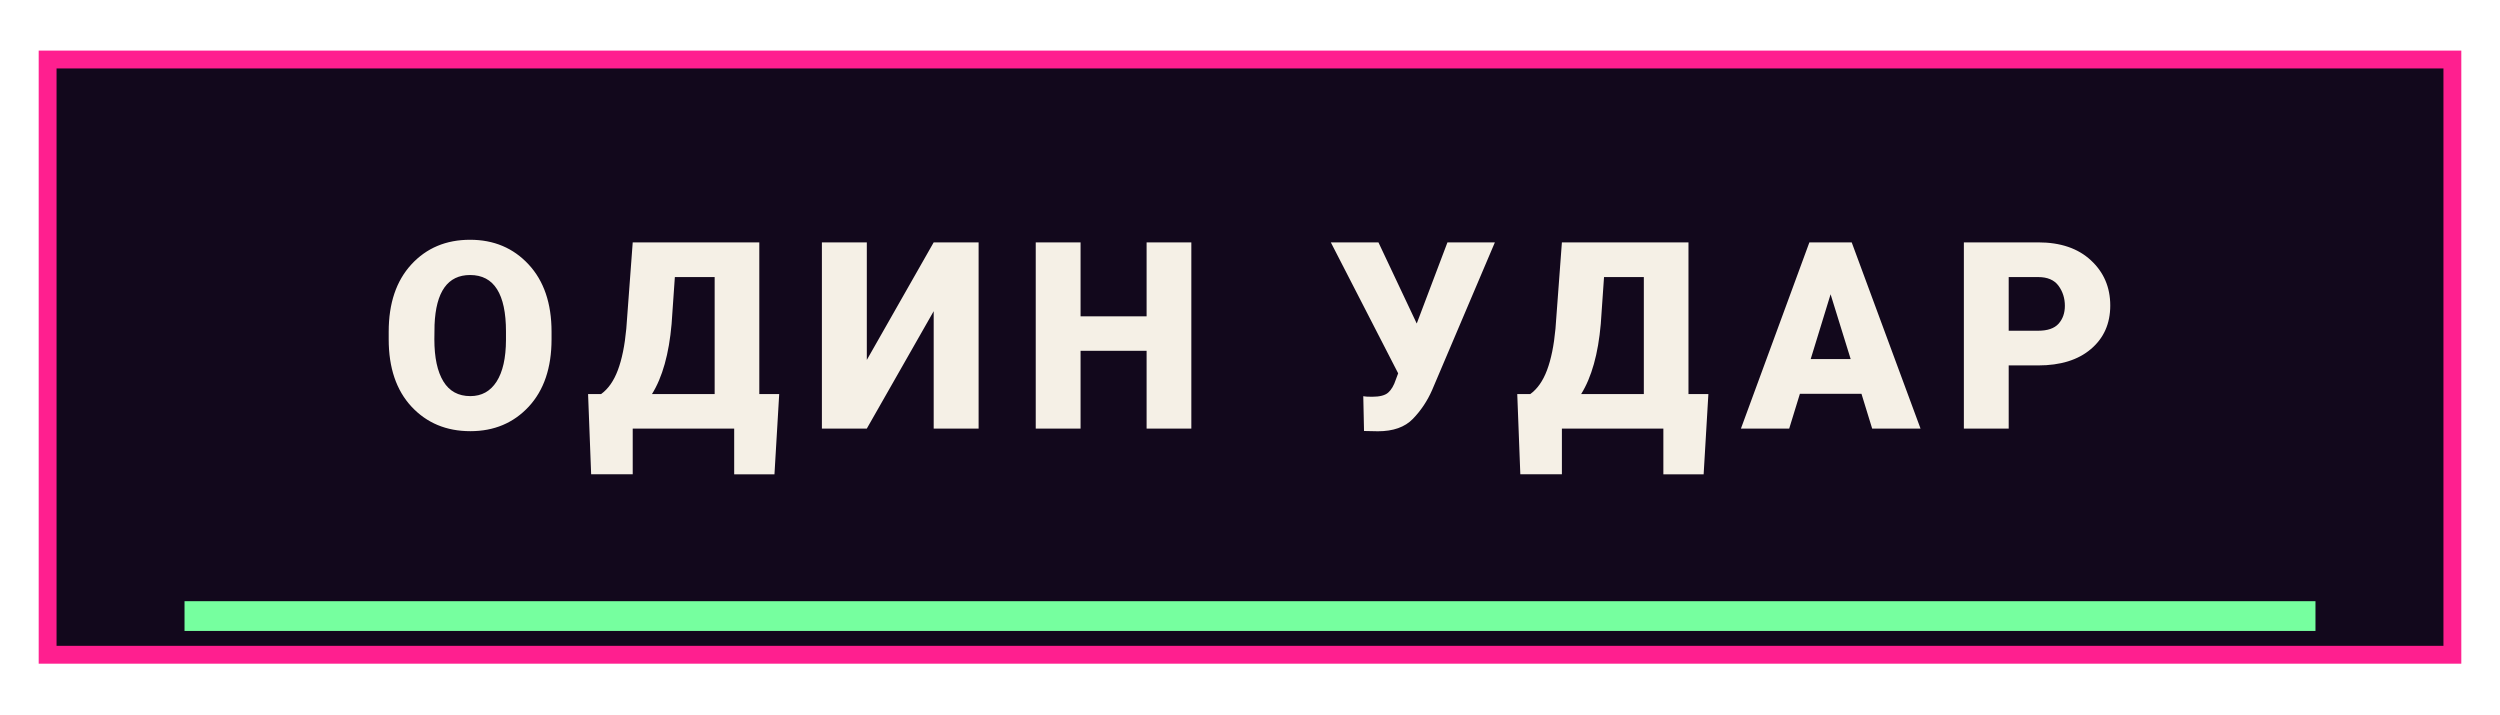
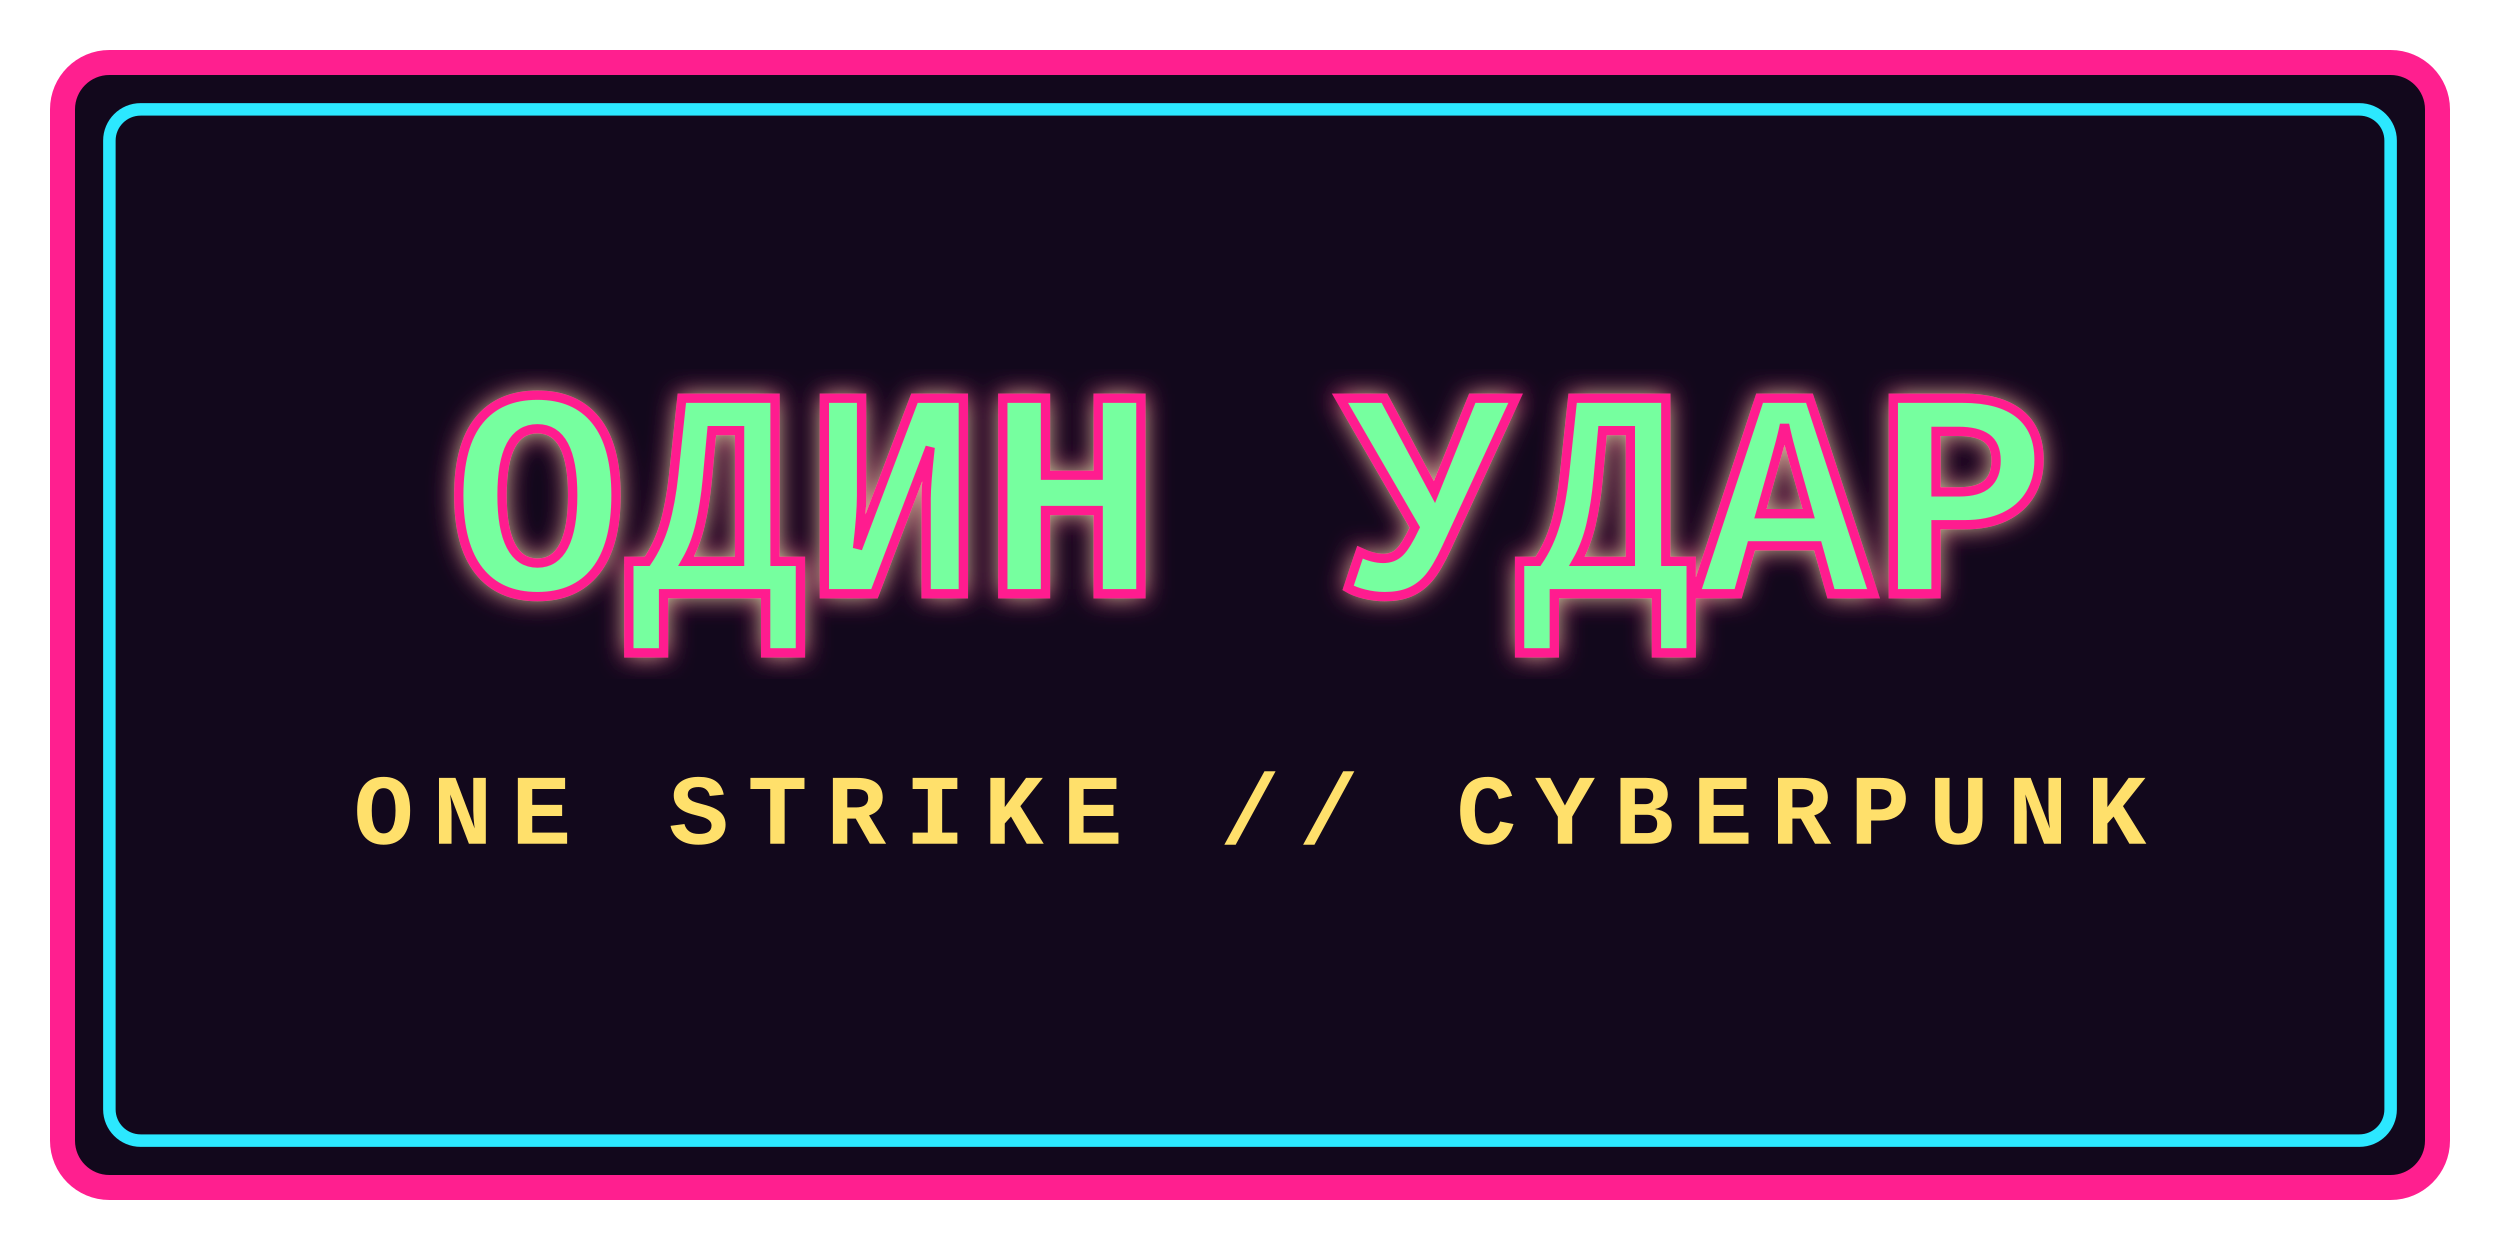
- <svg xmlns="http://www.w3.org/2000/svg" viewBox="0 0 420 120" role="img" aria-label="ОДИН УДАР">
-   <rect x="8" y="10" width="404" height="100" fill="#12081c" stroke="#ff1f8f" stroke-width="3" />
-   <text x="210" y="72" text-anchor="middle" font-family="system-ui, -apple-system, 'Segoe UI', Roboto, sans-serif" font-size="44" font-weight="900" letter-spacing="5" fill="#f5f0e6">ОДИН УДАР</text>
-   <rect x="31" y="101" width="358" height="5" fill="#76ff9f" />
+ <svg xmlns="http://www.w3.org/2000/svg" width="800" height="400" viewBox="0 0 800 400" role="img" aria-label="ОДИН УДАР">
+   <rect x="20" y="20" width="760" height="360" rx="15" fill="#12081c" stroke="#ff1f8f" stroke-width="8" />
+   <rect x="35" y="35" width="730" height="330" rx="10" fill="none" stroke="#2ce8ff" stroke-width="4" />
+   <filter id="glow">
+     <feGaussianBlur stdDeviation="4" result="coloredBlur" />
+     <feMerge>
+       <feMergeNode in="coloredBlur" />
+       <feMergeNode in="SourceGraphic" />
+     </feMerge>
+   </filter>
+   <text x="400" y="190" font-family="'Courier New', monospace, sans-serif" font-weight="900" font-size="95" fill="#76ff9f" text-anchor="middle" filter="url(#glow)" stroke="#ff1f8f" stroke-width="3">ОДИН УДАР</text>
+   <text x="400" y="270" font-family="'Courier New', monospace, sans-serif" font-weight="bold" font-size="32" fill="#ffe06b" text-anchor="middle" letter-spacing="6">ONE STRIKE // CYBERPUNK</text>
</svg>
